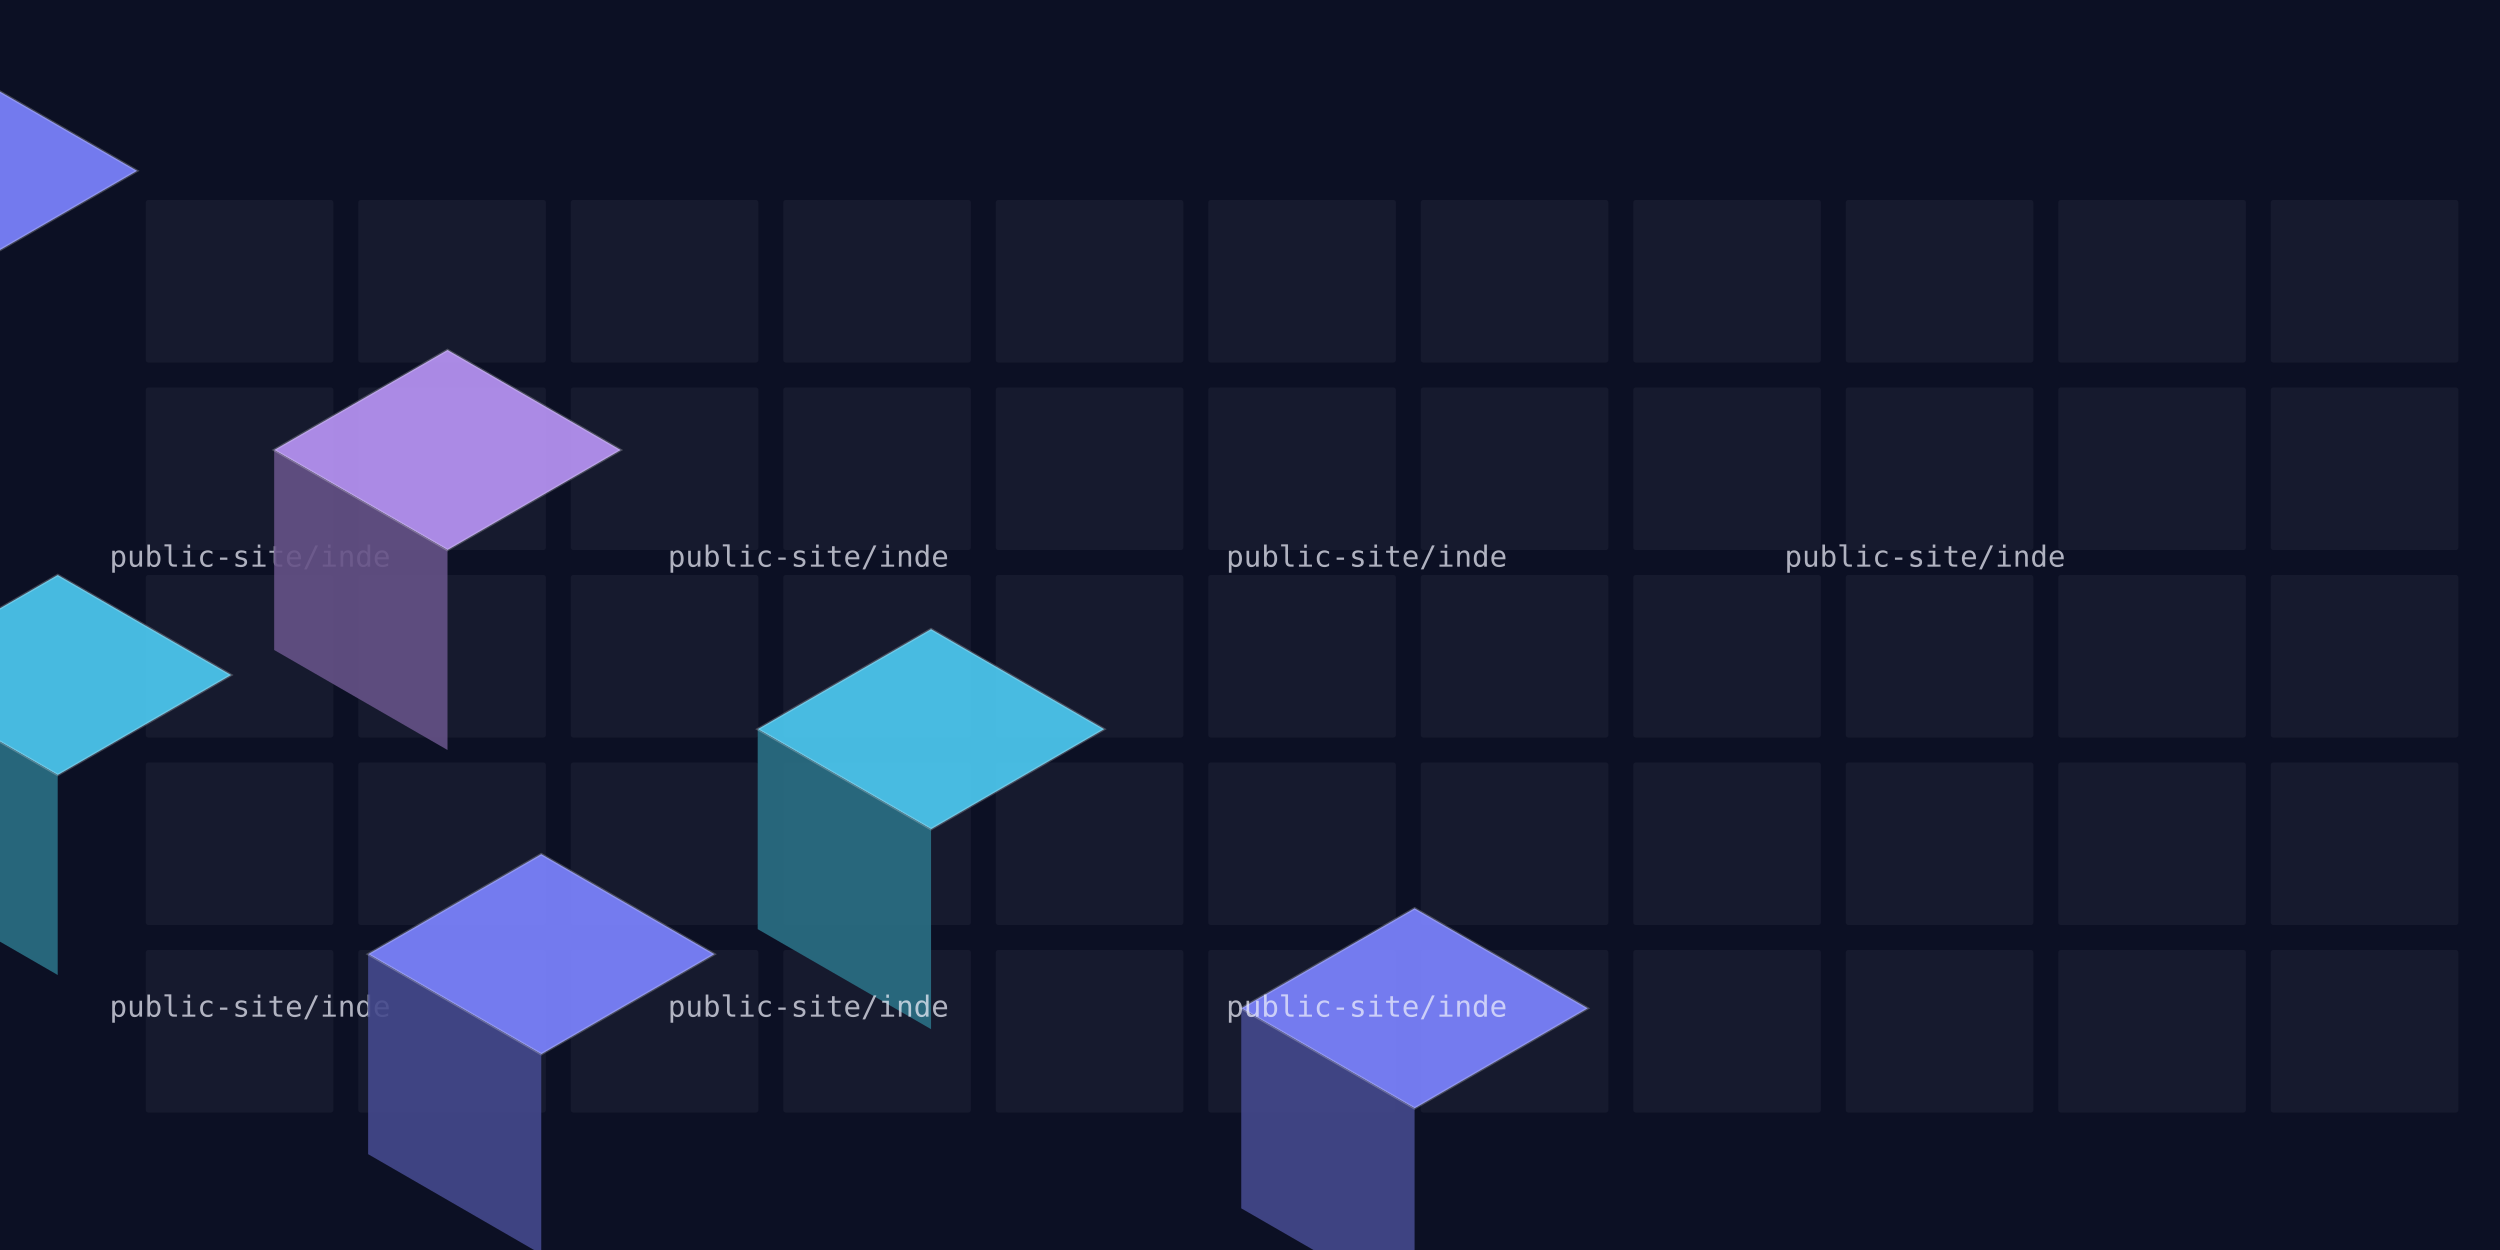
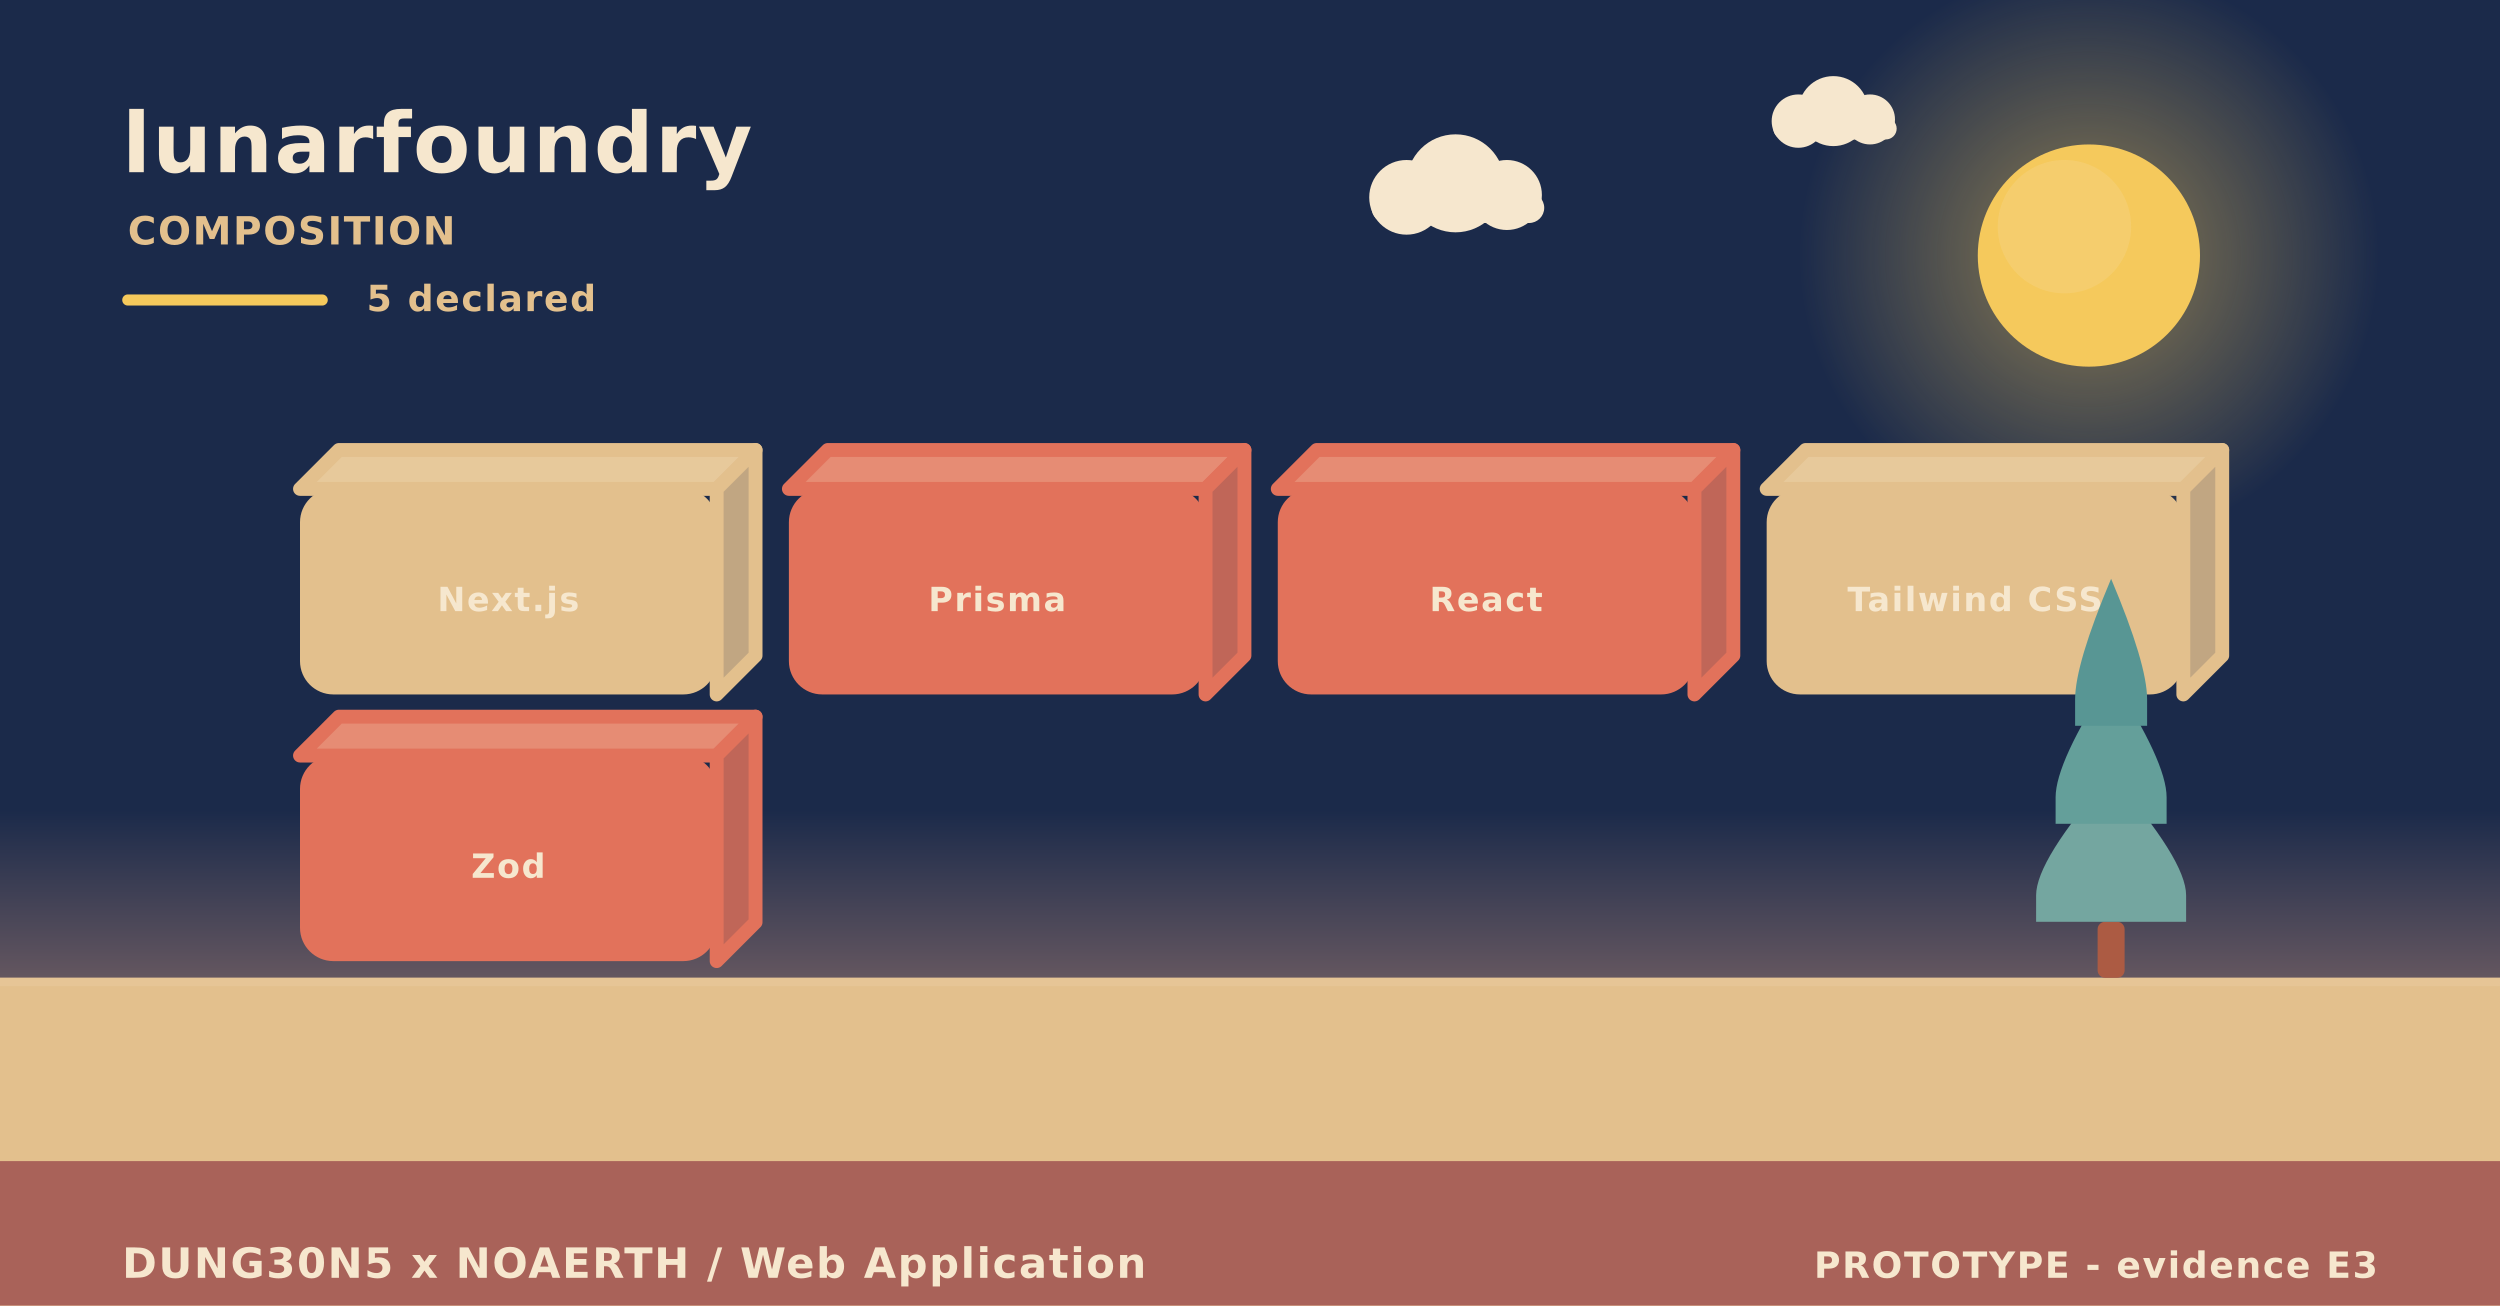
- <svg xmlns="http://www.w3.org/2000/svg" viewBox="0 0 1200 600" width="1200" height="600" role="img" aria-label="lunarfoundry component map">
-   <rect width="1200" height="600" fill="#0c1024" />
-   <defs>
-     <linearGradient id="gc" x1="0" y1="0" x2="1" y2="1">
-       <stop offset="0%" stop-color="#7c83ff" />
-       <stop offset="100%" stop-color="#b794f4" />
-     </linearGradient>
-   </defs>
-   <rect x="70.00" y="96.00" width="90.00" height="78.00" rx="1.20" fill="#eef0fb" opacity="0.05" />
-   <rect x="172.00" y="96.00" width="90.00" height="78.00" rx="1.20" fill="#eef0fb" opacity="0.05" />
-   <rect x="274.00" y="96.00" width="90.00" height="78.00" rx="1.20" fill="#eef0fb" opacity="0.05" />
-   <rect x="376.00" y="96.00" width="90.00" height="78.00" rx="1.20" fill="#eef0fb" opacity="0.05" />
-   <rect x="478.00" y="96.00" width="90.00" height="78.00" rx="1.20" fill="#eef0fb" opacity="0.05" />
-   <rect x="580.00" y="96.00" width="90.00" height="78.00" rx="1.20" fill="#eef0fb" opacity="0.05" />
-   <rect x="682.00" y="96.00" width="90.00" height="78.00" rx="1.20" fill="#eef0fb" opacity="0.05" />
-   <rect x="784.00" y="96.00" width="90.00" height="78.00" rx="1.20" fill="#eef0fb" opacity="0.05" />
-   <rect x="886.00" y="96.00" width="90.00" height="78.00" rx="1.20" fill="#eef0fb" opacity="0.05" />
-   <rect x="988.00" y="96.00" width="90.00" height="78.00" rx="1.20" fill="#eef0fb" opacity="0.05" />
-   <rect x="1090.00" y="96.00" width="90.00" height="78.00" rx="1.20" fill="#eef0fb" opacity="0.05" />
-   <rect x="70.00" y="186.00" width="90.00" height="78.00" rx="1.20" fill="#eef0fb" opacity="0.05" />
-   <rect x="172.00" y="186.00" width="90.00" height="78.00" rx="1.20" fill="#eef0fb" opacity="0.05" />
-   <rect x="274.00" y="186.00" width="90.00" height="78.00" rx="1.20" fill="#eef0fb" opacity="0.05" />
-   <rect x="376.00" y="186.00" width="90.00" height="78.00" rx="1.20" fill="#eef0fb" opacity="0.05" />
-   <rect x="478.00" y="186.00" width="90.00" height="78.00" rx="1.20" fill="#eef0fb" opacity="0.05" />
-   <rect x="580.00" y="186.00" width="90.00" height="78.00" rx="1.20" fill="#eef0fb" opacity="0.05" />
-   <rect x="682.00" y="186.00" width="90.00" height="78.00" rx="1.20" fill="#eef0fb" opacity="0.05" />
-   <rect x="784.00" y="186.00" width="90.00" height="78.00" rx="1.20" fill="#eef0fb" opacity="0.05" />
-   <rect x="886.00" y="186.00" width="90.00" height="78.00" rx="1.20" fill="#eef0fb" opacity="0.05" />
-   <rect x="988.00" y="186.00" width="90.00" height="78.00" rx="1.20" fill="#eef0fb" opacity="0.05" />
-   <rect x="1090.00" y="186.00" width="90.00" height="78.00" rx="1.20" fill="#eef0fb" opacity="0.05" />
-   <rect x="70.00" y="276.00" width="90.00" height="78.00" rx="1.20" fill="#eef0fb" opacity="0.05" />
-   <rect x="172.00" y="276.00" width="90.00" height="78.00" rx="1.20" fill="#eef0fb" opacity="0.05" />
-   <rect x="274.00" y="276.00" width="90.00" height="78.00" rx="1.20" fill="#eef0fb" opacity="0.05" />
-   <rect x="376.00" y="276.00" width="90.00" height="78.00" rx="1.20" fill="#eef0fb" opacity="0.05" />
-   <rect x="478.00" y="276.00" width="90.00" height="78.00" rx="1.20" fill="#eef0fb" opacity="0.05" />
-   <rect x="580.00" y="276.00" width="90.00" height="78.00" rx="1.20" fill="#eef0fb" opacity="0.05" />
-   <rect x="682.00" y="276.00" width="90.00" height="78.00" rx="1.20" fill="#eef0fb" opacity="0.05" />
-   <rect x="784.00" y="276.00" width="90.00" height="78.00" rx="1.20" fill="#eef0fb" opacity="0.05" />
-   <rect x="886.00" y="276.00" width="90.00" height="78.00" rx="1.20" fill="#eef0fb" opacity="0.05" />
-   <rect x="988.00" y="276.00" width="90.00" height="78.00" rx="1.20" fill="#eef0fb" opacity="0.05" />
-   <rect x="1090.00" y="276.00" width="90.00" height="78.00" rx="1.20" fill="#eef0fb" opacity="0.05" />
-   <rect x="70.00" y="366.00" width="90.00" height="78.00" rx="1.20" fill="#eef0fb" opacity="0.05" />
-   <rect x="172.00" y="366.00" width="90.00" height="78.00" rx="1.20" fill="#eef0fb" opacity="0.05" />
-   <rect x="274.00" y="366.00" width="90.00" height="78.00" rx="1.20" fill="#eef0fb" opacity="0.05" />
-   <rect x="376.00" y="366.00" width="90.00" height="78.00" rx="1.20" fill="#eef0fb" opacity="0.05" />
-   <rect x="478.00" y="366.00" width="90.00" height="78.00" rx="1.20" fill="#eef0fb" opacity="0.05" />
-   <rect x="580.00" y="366.00" width="90.00" height="78.00" rx="1.20" fill="#eef0fb" opacity="0.05" />
-   <rect x="682.00" y="366.00" width="90.00" height="78.00" rx="1.20" fill="#eef0fb" opacity="0.05" />
-   <rect x="784.00" y="366.00" width="90.00" height="78.00" rx="1.20" fill="#eef0fb" opacity="0.05" />
-   <rect x="886.00" y="366.00" width="90.00" height="78.00" rx="1.20" fill="#eef0fb" opacity="0.05" />
-   <rect x="988.00" y="366.00" width="90.00" height="78.00" rx="1.20" fill="#eef0fb" opacity="0.05" />
-   <rect x="1090.00" y="366.00" width="90.00" height="78.00" rx="1.20" fill="#eef0fb" opacity="0.05" />
-   <rect x="70.00" y="456.00" width="90.00" height="78.00" rx="1.20" fill="#eef0fb" opacity="0.05" />
-   <rect x="172.00" y="456.00" width="90.00" height="78.00" rx="1.20" fill="#eef0fb" opacity="0.05" />
-   <rect x="274.00" y="456.00" width="90.00" height="78.00" rx="1.20" fill="#eef0fb" opacity="0.05" />
-   <rect x="376.00" y="456.00" width="90.00" height="78.00" rx="1.20" fill="#eef0fb" opacity="0.05" />
-   <rect x="478.00" y="456.00" width="90.00" height="78.00" rx="1.20" fill="#eef0fb" opacity="0.05" />
-   <rect x="580.00" y="456.00" width="90.00" height="78.00" rx="1.20" fill="#eef0fb" opacity="0.05" />
-   <rect x="682.00" y="456.00" width="90.00" height="78.00" rx="1.20" fill="#eef0fb" opacity="0.05" />
-   <rect x="784.00" y="456.00" width="90.00" height="78.00" rx="1.20" fill="#eef0fb" opacity="0.05" />
-   <rect x="886.00" y="456.00" width="90.00" height="78.00" rx="1.20" fill="#eef0fb" opacity="0.05" />
-   <rect x="988.00" y="456.00" width="90.00" height="78.00" rx="1.20" fill="#eef0fb" opacity="0.05" />
-   <rect x="1090.00" y="456.00" width="90.00" height="78.00" rx="1.20" fill="#eef0fb" opacity="0.05" />
-   <g transform="rotate(0 120 140)">
-     <polygon points="-17.3,34.0 65.8,82.0 -17.3,130.0 -100.5,82.0" fill="#7c83ff" opacity="0.92" />
-     <polygon points="-100.5,82.0 -17.3,130.0 -17.3,226.0 -100.5,178.0" fill="#44488c" opacity="0.9" />
-     <polygon points="-17.3,34.0 65.8,82.0 -17.3,130.0 -100.5,82.0" fill="none" stroke="rgba(255,255,255,0.220)" stroke-width="1.2" />
-     <animateTransform attributeName="transform" type="rotate" values="-32.0 0.00 0.00 0.0 0.00 0.00" dur="6.7s" begin="0.0s" repeatCount="indefinite" />
+ <svg xmlns="http://www.w3.org/2000/svg" width="900" height="470" viewBox="0 0 900 470" role="img" aria-label="lunarfoundry - how it is composed">
+   <linearGradient id="skyc" x1="0" y1="0" x2="0" y2="1">
+     <stop offset="0" stop-color="#1b2a4a" />
+     <stop offset="0.62" stop-color="#1b2a4a" />
+     <stop offset="1" stop-color="#f3ad8a" />
+   </linearGradient>
+   <rect width="900" height="470" fill="url(#skyc)" />
+   <radialGradient id="sunc">
+     <stop offset="0.35" stop-color="#f5c95c" stop-opacity="0.34" />
+     <stop offset="1" stop-color="#f5c95c" stop-opacity="0" />
+   </radialGradient>
+   <circle cx="752" cy="92" r="104" fill="url(#sunc)" />
+   <circle cx="752" cy="92" r="40" fill="#f5c95c" />
+   <circle cx="743.2" cy="81.6" r="24" fill="#f5d27e" opacity="0.5" />
+   <g>
+     <circle cx="524" cy="66" r="17.64" fill="#f6e7ce" />
+     <circle cx="506.36" cy="71.04" r="13.44" fill="#f6e7ce" />
+     <circle cx="542.48" cy="70.2" r="12.6" fill="#f6e7ce" />
+     <rect x="493.76" y="69.36" width="62.16" height="10.92" rx="5.46" fill="#f6e7ce" />
+     <animateTransform attributeName="transform" type="translate" values="0 0;24 0;0 0" dur="36s" begin="0s" repeatCount="indefinite" />
  </g>
-   <text x="120" y="272" font-family="ui-monospace,Menlo,monospace" font-size="14" fill="rgba(238,240,251,0.720)" text-anchor="middle">public-site/inde</text>
-   <g transform="rotate(0 388 140)">
-     <polygon points="214.8,168.0 297.9,216.0 214.8,264.0 131.6,216.0" fill="#b794f4" opacity="0.92" />
-     <polygon points="131.6,216.0 214.8,264.0 214.8,360.0 131.6,312.0" fill="#655186" opacity="0.9" />
-     <polygon points="214.8,168.0 297.9,216.0 214.8,264.0 131.6,216.0" fill="none" stroke="rgba(255,255,255,0.220)" stroke-width="1.2" />
-     <animateTransform attributeName="transform" type="rotate" values="-32.0 0.00 0.00 0.0 0.00 0.00" dur="6.7s" begin="0.4s" repeatCount="indefinite" />
+   <g>
+     <circle cx="660" cy="40" r="12.6" fill="#f6e7ce" />
+     <circle cx="647.4" cy="43.6" r="9.6" fill="#f6e7ce" />
+     <circle cx="673.2" cy="43" r="9" fill="#f6e7ce" />
+     <rect x="638.4" y="42.4" width="44.4" height="7.8" rx="3.9" fill="#f6e7ce" />
+     <animateTransform attributeName="transform" type="translate" values="0 0;-18 0;0 0" dur="46s" begin="3s" repeatCount="indefinite" />
  </g>
-   <text x="388" y="272" font-family="ui-monospace,Menlo,monospace" font-size="14" fill="rgba(238,240,251,0.720)" text-anchor="middle">public-site/inde</text>
-   <g transform="rotate(0 656 140)">
-     <polygon points="446.9,302.0 530.0,350.0 446.9,398.0 363.7,350.0" fill="#4cc9f0" opacity="0.92" />
-     <polygon points="363.7,350.0 446.9,398.0 446.9,494.0 363.7,446.0" fill="#2a6f84" opacity="0.9" />
-     <polygon points="446.9,302.0 530.0,350.0 446.9,398.0 363.7,350.0" fill="none" stroke="rgba(255,255,255,0.220)" stroke-width="1.2" />
-     <animateTransform attributeName="transform" type="rotate" values="-32.0 0.00 0.00 0.0 0.00 0.00" dur="6.7s" begin="0.8s" repeatCount="indefinite" />
+   <rect x="0" y="352" width="900" height="118" fill="#e3c08d" />
+   <rect x="0" y="352" width="900" height="3" fill="#e6c596" />
+   <text x="44" y="62" font-family="Verdana,DejaVu Sans,sans-serif" font-size="30" font-weight="700" letter-spacing="0.6" fill="#f6e7ce" text-anchor="start">lunarfoundry</text>
+   <text x="46" y="88" font-family="Verdana,DejaVu Sans,sans-serif" font-size="14" font-weight="700" letter-spacing="0.6" fill="#e3c08d" text-anchor="start">COMPOSITION</text>
+   <rect x="44" y="106" width="74" height="4" rx="2" fill="#f5c95c" />
+   <text x="132" y="112" font-family="Verdana,DejaVu Sans,sans-serif" font-size="13" font-weight="700" letter-spacing="0.6" fill="#e3c08d" text-anchor="start">5 declared</text>
+   <g>
+     <path d="M108,176 L258,176 L272,162 L122,162 Z" fill="#e7c99b" stroke="#e3c08d" stroke-width="5" stroke-linejoin="round" />
+     <path d="M258,176 L272,162 L272,236 L258,250 Z" fill="#c1a682" stroke="#e3c08d" stroke-width="5" stroke-linejoin="round" />
+     <rect x="108" y="176" width="150" height="74" rx="12" fill="#e3c08d" />
+     <animateTransform attributeName="transform" type="translate" values="0 10;0 0" dur="0.75s" begin="0s" fill="freeze" />
  </g>
-   <text x="656" y="272" font-family="ui-monospace,Menlo,monospace" font-size="14" fill="rgba(238,240,251,0.720)" text-anchor="middle">public-site/inde</text>
-   <g transform="rotate(0 924 140)">
-     <polygon points="679.0,436.0 762.1,484.0 679.0,532.0 595.8,484.0" fill="#7c83ff" opacity="0.92" />
-     <polygon points="595.8,484.0 679.0,532.0 679.0,628.0 595.8,580.0" fill="#44488c" opacity="0.9" />
-     <polygon points="679.0,436.0 762.1,484.0 679.0,532.0 595.8,484.0" fill="none" stroke="rgba(255,255,255,0.220)" stroke-width="1.2" />
-     <animateTransform attributeName="transform" type="rotate" values="-32.0 0.00 0.00 0.0 0.00 0.00" dur="6.7s" begin="1.2s" repeatCount="indefinite" />
+   <text x="183" y="220" font-family="Verdana,DejaVu Sans,sans-serif" font-size="12" font-weight="700" letter-spacing="0.6" fill="#f6e7ce" text-anchor="middle">Next.js</text>
+   <g>
+     <path d="M284,176 L434,176 L448,162 L298,162 Z" fill="#e68c74" stroke="#e2725b" stroke-width="5" stroke-linejoin="round" />
+     <path d="M434,176 L448,162 L448,236 L434,250 Z" fill="#c06658" stroke="#e2725b" stroke-width="5" stroke-linejoin="round" />
+     <rect x="284" y="176" width="150" height="74" rx="12" fill="#e2725b" />
+     <animateTransform attributeName="transform" type="translate" values="0 10;0 0" dur="0.75s" begin="0.16s" fill="freeze" />
  </g>
-   <text x="924" y="272" font-family="ui-monospace,Menlo,monospace" font-size="14" fill="rgba(238,240,251,0.720)" text-anchor="middle">public-site/inde</text>
-   <g transform="rotate(0 120 356)">
-     <polygon points="-204.4,142.0 -121.2,190.0 -204.4,238.0 -287.5,190.0" fill="#b794f4" opacity="0.92" />
-     <polygon points="-287.5,190.0 -204.4,238.0 -204.4,334.0 -287.5,286.0" fill="#655186" opacity="0.9" />
-     <polygon points="-204.4,142.0 -121.2,190.0 -204.4,238.0 -287.5,190.0" fill="none" stroke="rgba(255,255,255,0.220)" stroke-width="1.2" />
-     <animateTransform attributeName="transform" type="rotate" values="-32.0 0.00 0.00 0.0 0.00 0.00" dur="6.7s" begin="1.6s" repeatCount="indefinite" />
+   <text x="359" y="220" font-family="Verdana,DejaVu Sans,sans-serif" font-size="12" font-weight="700" letter-spacing="0.6" fill="#f6e7ce" text-anchor="middle">Prisma</text>
+   <g>
+     <path d="M460,176 L610,176 L624,162 L474,162 Z" fill="#e68c74" stroke="#e2725b" stroke-width="5" stroke-linejoin="round" />
+     <path d="M610,176 L624,162 L624,236 L610,250 Z" fill="#c06658" stroke="#e2725b" stroke-width="5" stroke-linejoin="round" />
+     <rect x="460" y="176" width="150" height="74" rx="12" fill="#e2725b" />
+     <animateTransform attributeName="transform" type="translate" values="0 10;0 0" dur="0.75s" begin="0.32s" fill="freeze" />
  </g>
-   <text x="120" y="488" font-family="ui-monospace,Menlo,monospace" font-size="14" fill="rgba(238,240,251,0.720)" text-anchor="middle">public-site/inde</text>
-   <g transform="rotate(0 388 356)">
-     <polygon points="27.7,276.0 110.9,324.0 27.7,372.0 -55.4,324.0" fill="#4cc9f0" opacity="0.92" />
-     <polygon points="-55.4,324.0 27.7,372.0 27.7,468.0 -55.4,420.0" fill="#2a6f84" opacity="0.9" />
-     <polygon points="27.7,276.0 110.9,324.0 27.7,372.0 -55.4,324.0" fill="none" stroke="rgba(255,255,255,0.220)" stroke-width="1.2" />
-     <animateTransform attributeName="transform" type="rotate" values="-32.0 0.00 0.00 0.0 0.00 0.00" dur="6.7s" begin="2.0s" repeatCount="indefinite" />
+   <text x="535" y="220" font-family="Verdana,DejaVu Sans,sans-serif" font-size="12" font-weight="700" letter-spacing="0.6" fill="#f6e7ce" text-anchor="middle">React</text>
+   <g>
+     <path d="M636,176 L786,176 L800,162 L650,162 Z" fill="#e7c99b" stroke="#e3c08d" stroke-width="5" stroke-linejoin="round" />
+     <path d="M786,176 L800,162 L800,236 L786,250 Z" fill="#c1a682" stroke="#e3c08d" stroke-width="5" stroke-linejoin="round" />
+     <rect x="636" y="176" width="150" height="74" rx="12" fill="#e3c08d" />
+     <animateTransform attributeName="transform" type="translate" values="0 10;0 0" dur="0.75s" begin="0.48s" fill="freeze" />
  </g>
-   <text x="388" y="488" font-family="ui-monospace,Menlo,monospace" font-size="14" fill="rgba(238,240,251,0.720)" text-anchor="middle">public-site/inde</text>
-   <g transform="rotate(0 656 356)">
-     <polygon points="259.8,410.0 342.9,458.0 259.8,506.0 176.7,458.0" fill="#7c83ff" opacity="0.92" />
-     <polygon points="176.7,458.0 259.8,506.0 259.8,602.0 176.7,554.0" fill="#44488c" opacity="0.9" />
-     <polygon points="259.8,410.0 342.9,458.0 259.8,506.0 176.7,458.0" fill="none" stroke="rgba(255,255,255,0.220)" stroke-width="1.2" />
-     <animateTransform attributeName="transform" type="rotate" values="-32.0 0.00 0.00 0.0 0.00 0.00" dur="6.7s" begin="2.4s" repeatCount="indefinite" />
+   <text x="711" y="220" font-family="Verdana,DejaVu Sans,sans-serif" font-size="12" font-weight="700" letter-spacing="0.6" fill="#f6e7ce" text-anchor="middle">Tailwind CSS</text>
+   <g>
+     <path d="M108,272 L258,272 L272,258 L122,258 Z" fill="#e68c74" stroke="#e2725b" stroke-width="5" stroke-linejoin="round" />
+     <path d="M258,272 L272,258 L272,332 L258,346 Z" fill="#c06658" stroke="#e2725b" stroke-width="5" stroke-linejoin="round" />
+     <rect x="108" y="272" width="150" height="74" rx="12" fill="#e2725b" />
+     <animateTransform attributeName="transform" type="translate" values="0 10;0 0" dur="0.75s" begin="0.64s" fill="freeze" />
  </g>
-   <text x="656" y="488" font-family="ui-monospace,Menlo,monospace" font-size="14" fill="rgba(238,240,251,0.720)" text-anchor="middle">public-site/inde</text>
+   <text x="183" y="316" font-family="Verdana,DejaVu Sans,sans-serif" font-size="12" font-weight="700" letter-spacing="0.6" fill="#f6e7ce" text-anchor="middle">Zod</text>
+   <rect x="755.14" y="331.84" width="9.72" height="20.16" rx="2.7" fill="#ac5b43" />
+   <path d="M760,278.92 Q733,309.61 733,322.31 Q733,331.84 733,331.84 L787,331.84 Q787,331.84 787,322.31 Q787,309.61 760,278.92 Z" fill="#74a6a0" />
+   <path d="M760,243.64 Q740.02,274.33 740.02,287.03 Q740.02,296.56 740.02,296.56 L779.98,296.56 Q779.98,296.56 779.98,287.03 Q779.98,274.33 760,243.64 Z" fill="#649f9a" />
+   <path d="M760,208.36 Q747.04,239.05 747.04,251.75 Q747.04,261.28 747.04,261.28 L772.96,261.28 Q772.96,261.28 772.96,251.75 Q772.96,239.05 760,208.36 Z" fill="#589694" />
+   <rect x="0" y="418" width="900" height="52" rx="0" fill="#a65c56" opacity="0.94" />
+   <text x="44" y="460" font-family="Verdana,DejaVu Sans,sans-serif" font-size="15" font-weight="700" letter-spacing="0.6" fill="#f6e7ce" text-anchor="start">DUNG30N5 x NOAERTH  /  Web Application</text>
+   <text x="856" y="460" font-family="Verdana,DejaVu Sans,sans-serif" font-size="13" font-weight="700" letter-spacing="0.6" fill="#f6e7ce" text-anchor="end">PROTOTYPE  -  evidence E3</text>
</svg>
